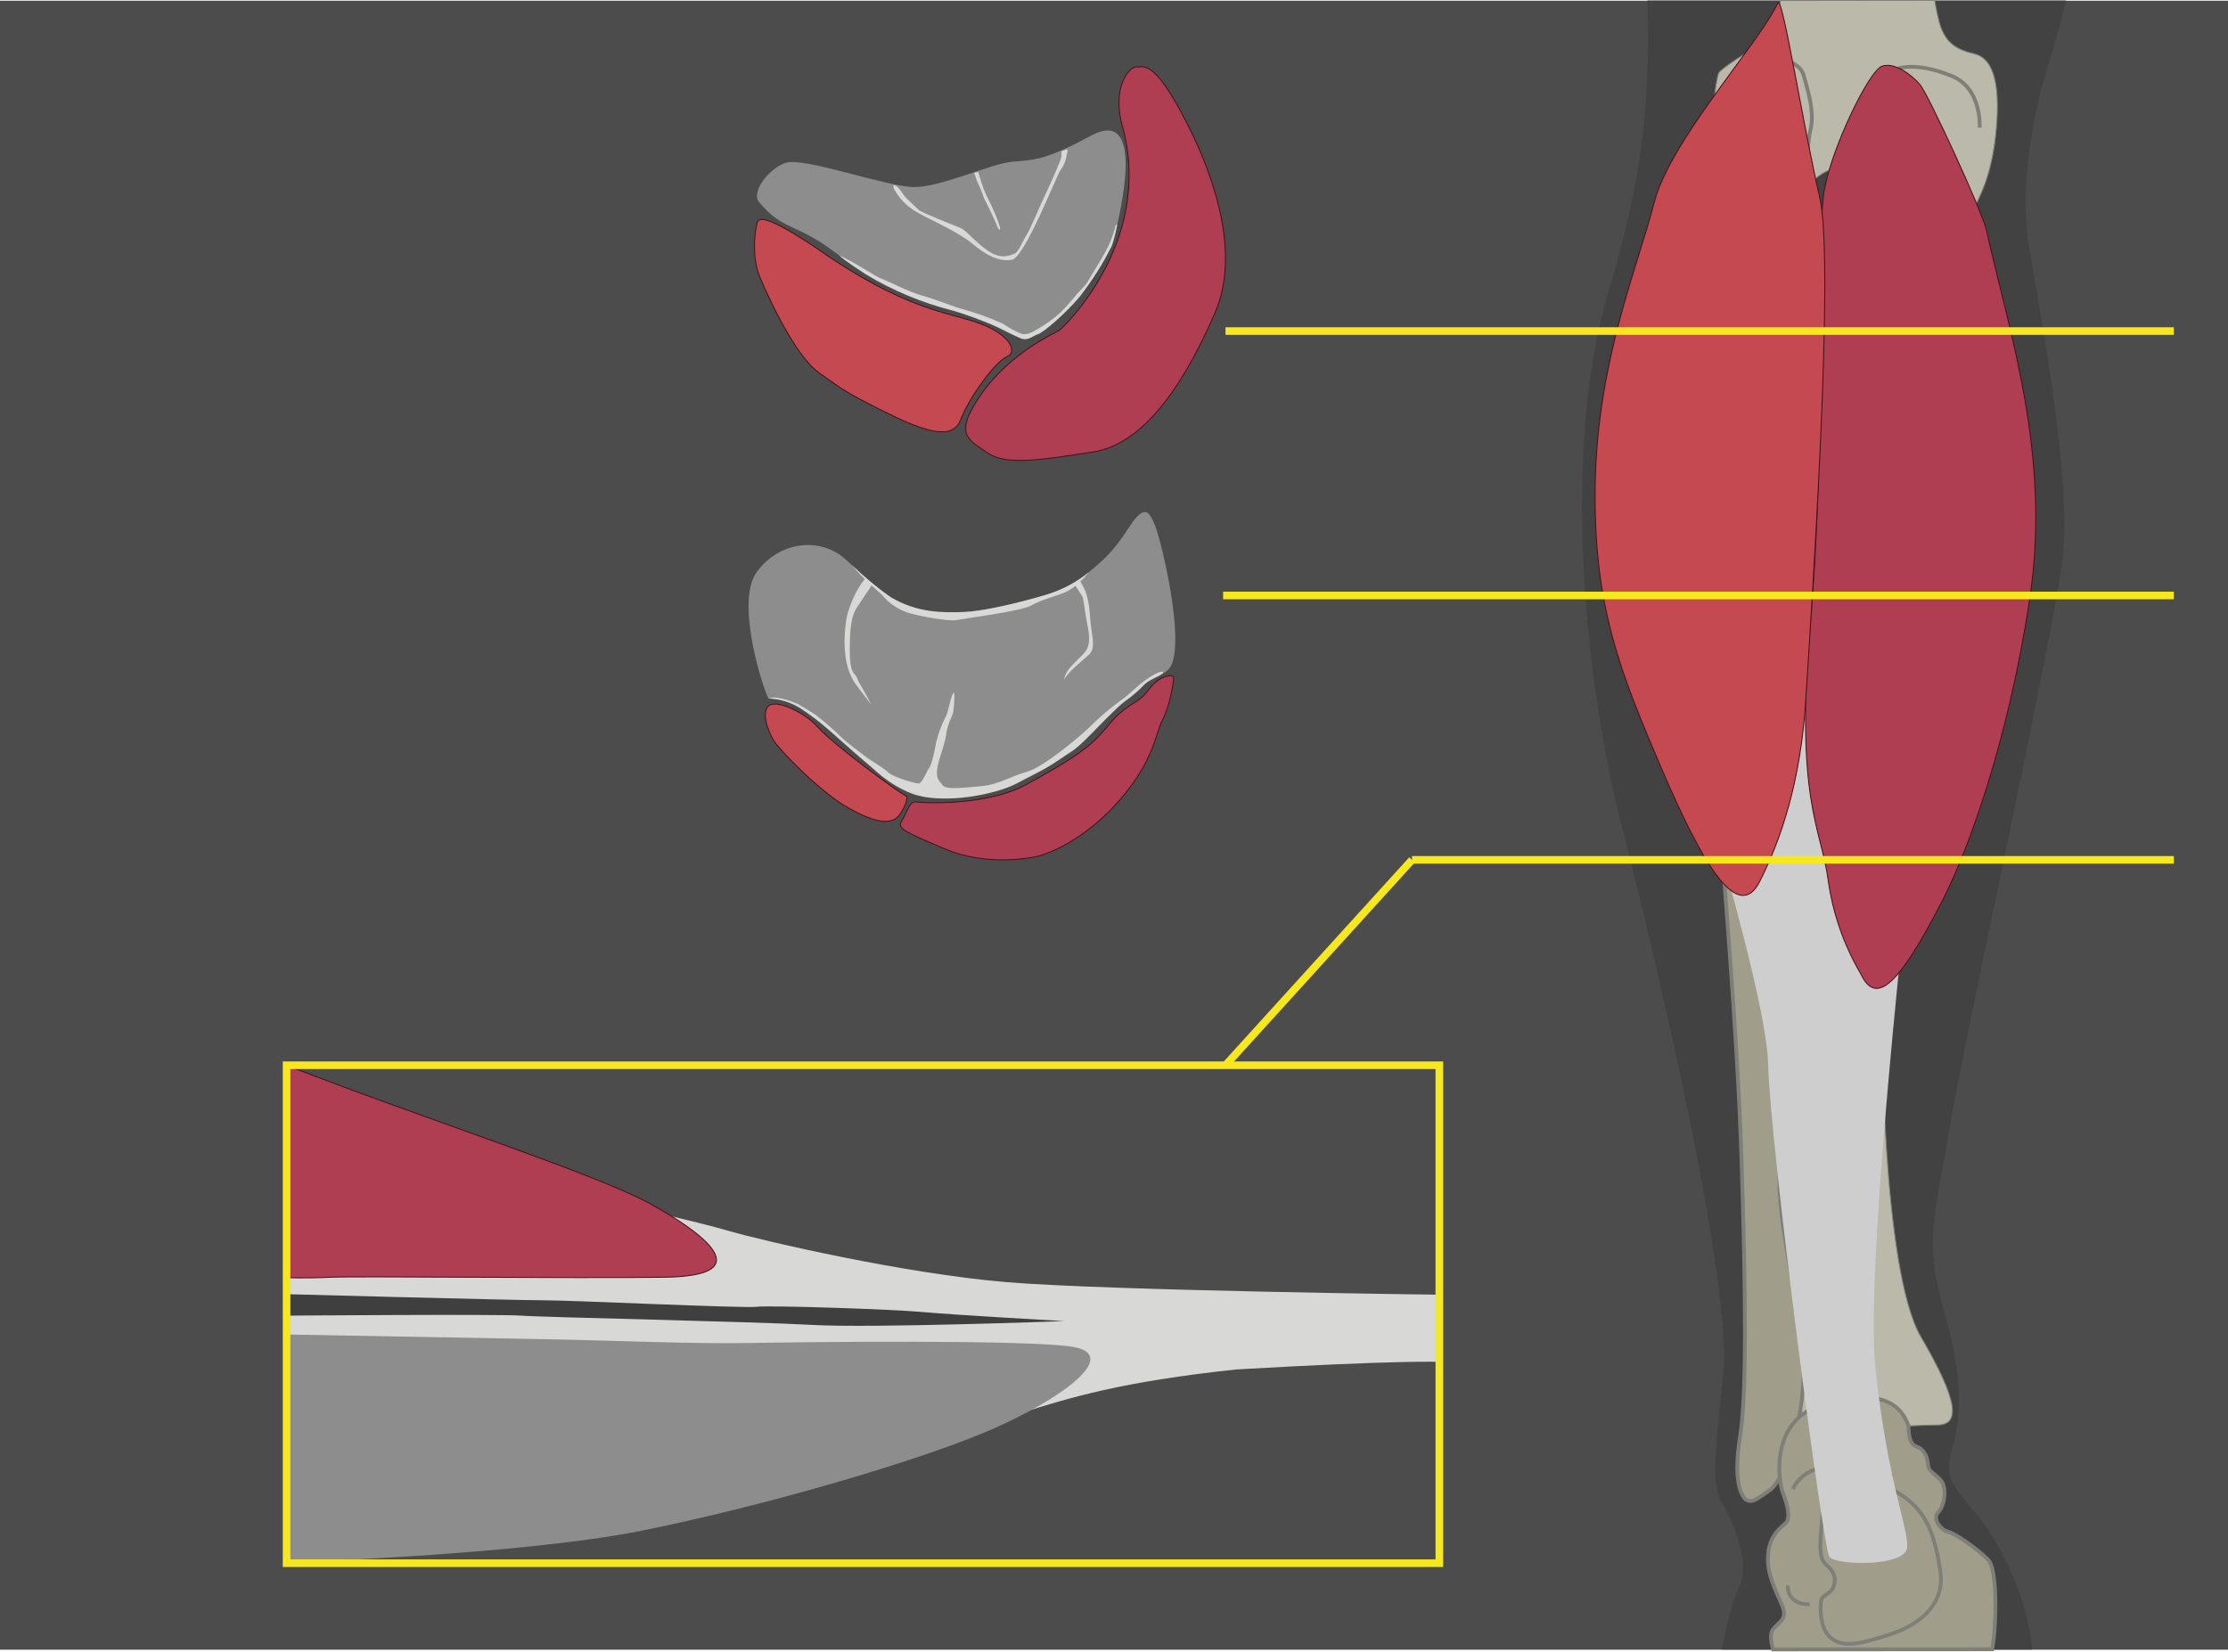
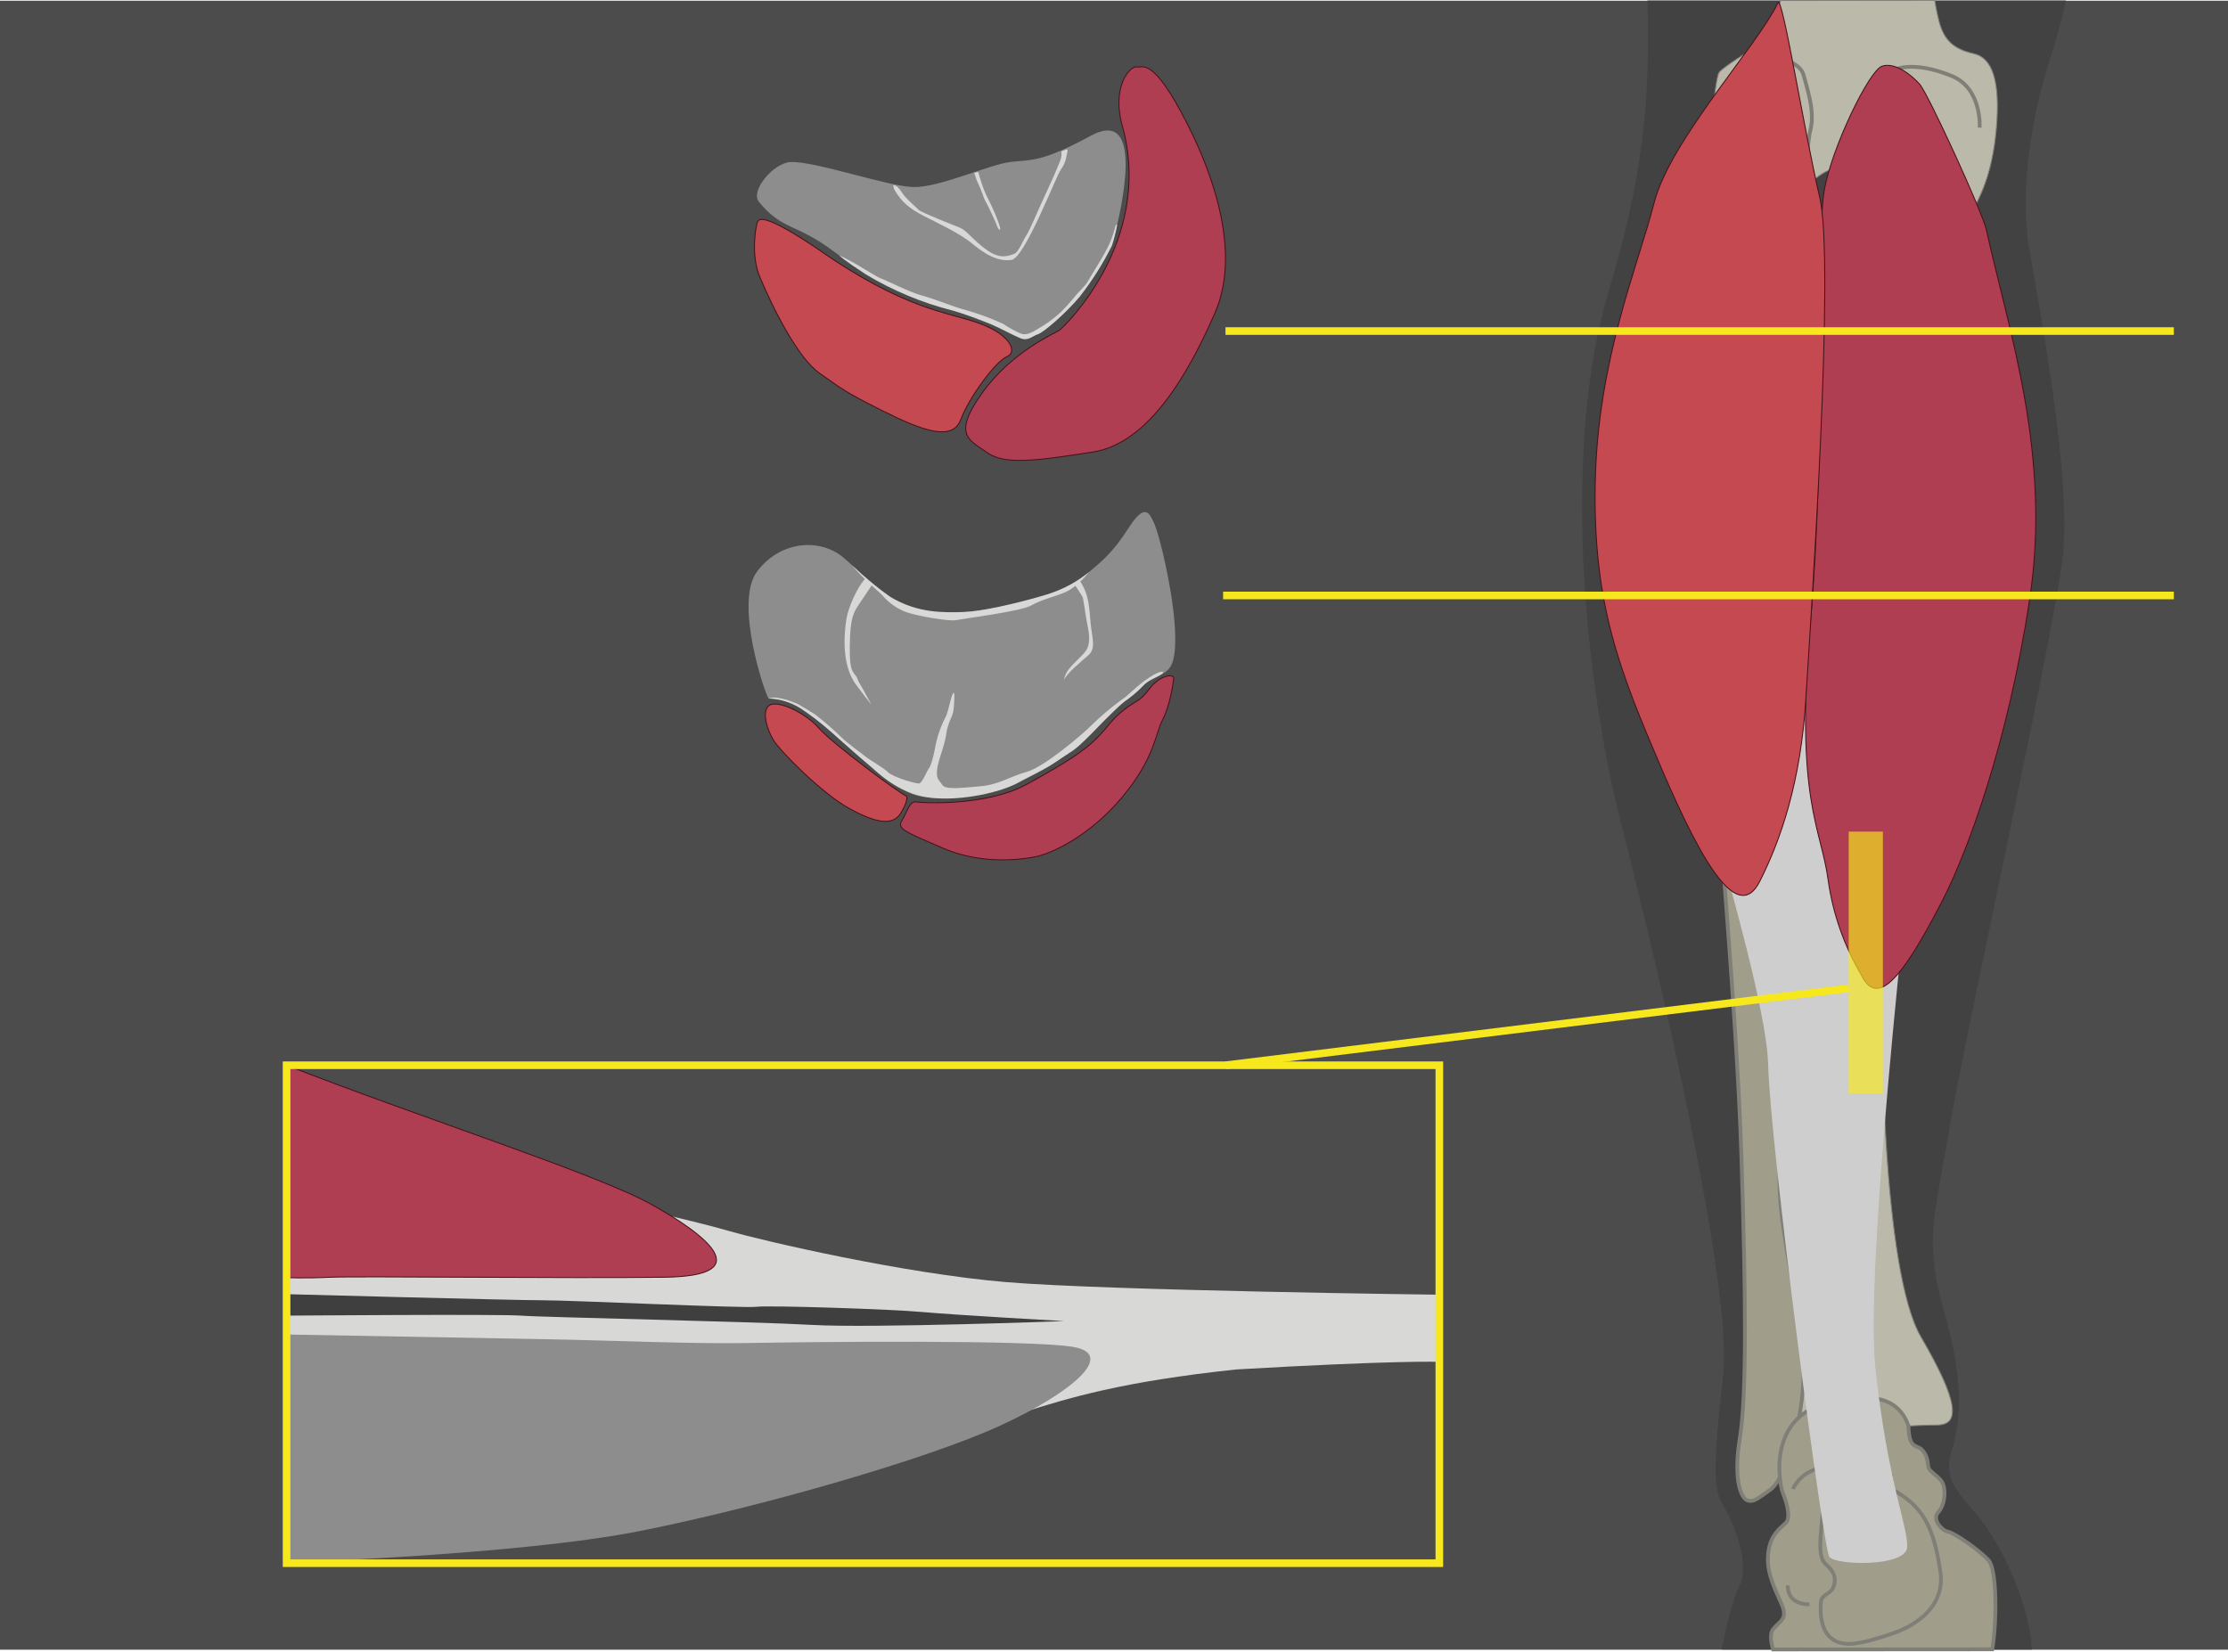
<svg xmlns="http://www.w3.org/2000/svg" viewBox="0 0 586.28 434.61">
  <defs>
    <style>
      .cls-1 {
        fill: #4d4c4c;
      }

      .cls-2 {
        fill: #d8d8d7;
      }

      .cls-3 {
        fill: #3f3f3f;
      }

      .cls-4 {
        fill: #b03e52;
      }

      .cls-4, .cls-6 {
        stroke: #451119;
      }

-       .cls-10, .cls-12, .cls-4, .cls-6, .cls-8, .cls-9 {
+       .cls-10, .cls-12, .cls-13, .cls-4, .cls-6, .cls-8, .cls-9 {
        stroke-miterlimit: 10;
      }

      .cls-4, .cls-6, .cls-8 {
        stroke-width: 0.25px;
      }

      .cls-5 {
        fill: #8d8d8e;
      }

      .cls-6 {
        fill: #c54950;
      }

      .cls-7 {
        fill: #424242;
      }

      .cls-8 {
        fill: #bab9aa;
      }

      .cls-10, .cls-8, .cls-9 {
        stroke: #7f7f78;
      }

      .cls-9 {
        fill: #a09e8b;
      }

-       .cls-10, .cls-12 {
+       .cls-10, .cls-12, .cls-13 {
        fill: none;
      }

      .cls-11 {
        fill: #cfcece;
      }

+       .cls-12, .cls-13 {
+         stroke: #f6e81d;
+       }
+ 
      .cls-12 {
-         stroke: #f6e81d;
        stroke-width: 2px;
+       }
+ 
+       .cls-13 {
+         stroke-width: 9px;
+         opacity: 0.66;
      }
    </style>
  </defs>
  <g id="Capa_2" data-name="Capa 2">
    <g id="Capa_1-2" data-name="Capa 1">
      <g>
        <rect class="cls-1" y="0.2" width="586.28" height="433.99" transform="translate(586.28 434.38) rotate(-180)" />
        <g>
          <path class="cls-2" d="M378.74,340.75s-87.11-1.07-113.94-3.31S201,326.64,191.91,324s-27.15-6.63-27.15-6.63L75.41,330.92v31.92S172.24,384.89,221,381.21s44-14.38,104.32-20.79c42.54-2.46,53.44-2,53.44-2Z" />
          <path class="cls-3" d="M280,347.7s-50.73,1.89-66.27,1-71.11-2-76.53-2.44-61.77,0-61.77,0v-5.65s60,1.61,67.65,1.61,52.38,2.13,56,1.71,35.7.64,43.82,1.39S280,347.7,280,347.7Z" />
          <path class="cls-4" d="M75.41,280.36c35.27,13.79,81.44,28.54,95.87,36.55s28.54,18.92,3.53,19.24-81.13-.32-87.86,0-11.54.1-11.54.1Z" />
          <path class="cls-5" d="M75.41,351.22v60s61.24-1.93,93.31-8.34,75.35-18.92,94.27-27.58,31.1-18.92,19.24-20.84-69.91-1.28-85-1-34.31-.64-53.87-1S75.41,351.22,75.41,351.22Z" />
        </g>
        <g>
          <path class="cls-5" d="M208,42.65c-4.42.2-10.66,7.57-8.3,10.46,6.16,7.54,9.7,5.59,19.45,12.89,14.61,10.93,23.33,13,34.37,16.53s9.52,4.38,15.16,6.24,22-16.11,24.79-27.45,6.5-32.56-6.37-25.62-15.34,6.3-21,6.9-18.85,6.8-25.73,6.63S214.42,42.35,208,42.65Z" />
          <path class="cls-6" d="M199.93,72.9c3.32,7.91,10,21.42,15.81,25.4s5.6,4.36,16.46,9.8,18.46,8.07,20.62,2.32S262,95.07,264.91,93.91s1.14-5.76-7.18-8.81-19.43-3.34-42.8-19.75c-14.14-9.5-15.22-7.7-15.59-7S197.42,66.92,199.93,72.9Z" />
          <path class="cls-4" d="M312.4,32.54c7.56,14.84,13.92,34.64,7.31,49.82s-17.17,34.28-32.08,36.6-23.25,3.47-27.89.15-9.23-4.52-1.39-15.56S277.5,87.8,278.81,86.87s24.28-23.13,16.81-52.64c-3.58-11.75,2-17,3.53-16.63S303.29,14.63,312.4,32.54Z" />
          <path class="cls-2" d="M235.25,49.74c2,3.53,4.23,5.23,7.77,7.06s9.46,4.52,12.85,7.35,6.86,4.8,10.35,4.24,11.91-22.62,12.92-23.73a8.12,8.12,0,0,0,1.53-3.76c.27-1.12.37-1.65,0-1.57a10.18,10.18,0,0,0-1.37.53,10.27,10.27,0,0,1,0,1.34c-.07,1-3.35,8.17-4.84,11.35s-3.4,7.89-4.29,9.23-2.19,4.66-3.24,5-3.36,1.73-7.07-.85-5.4-5.26-7.27-6-10.28-4.06-10.84-4.69-3.36-2.9-4.38-4.52-1.59-1.77-1.59-1.77-.7-.39-.7-.14A5.65,5.65,0,0,0,235.25,49.74Z" />
          <path class="cls-2" d="M256.79,46.83c.49,1.37,1.14,2.49,1.77,4.26a10.94,10.94,0,0,0,1.11,2.49c.4.72,2.25,4.69,2.52,5.43s.53,1.43.85,1.43.21-.74-1.12-4-2.22-4.4-3.12-6.83-1.32-4.21-1.36-4.28-.48,0-.48,0l-.61.16S256.66,46.49,256.79,46.83Z" />
          <path class="cls-2" d="M221.06,67.42c-.77-.55,1.39.53,2.92,1.37,2.39,1.28,6.85,4.2,7.91,4.52s7.42,3.6,10.81,4.5,8.84,3.18,11,3.66a70.79,70.79,0,0,1,10.28,3.76,27.33,27.33,0,0,0,4.71,2.59c1.43.43,2.61-.16,4.52-1.32a32.39,32.39,0,0,0,5.9-4.31,51.54,51.54,0,0,0,3.49-3.85c1.17-1.55,3.09-3.15,3.62-4.21s4.57-7.23,5.81-10.19a29,29,0,0,0,1.55-4.66c.07-.15.42-.18.38,0a43.88,43.88,0,0,1-1.36,5.36,80.84,80.84,0,0,1-8.51,13.49c-3.71,4.38-9.42,9.33-10.95,9.83s-2.61,1.88-4.63,1.06-5.33-2.68-7.87-3.74-7.84-3-9.89-3.53a84.18,84.18,0,0,1-22.88-9.52C221.87,68.33,221.37,67.64,221.06,67.42Z" />
        </g>
        <g>
          <path class="cls-5" d="M306.07,145.89c3.34,14.38,3.82,24.13,2.53,28.22s-4.88,3.19-8.07,6.62-5.3,3.39-12,11S267.33,207,262.18,208.1s-13.81,3-20.82,1.29-19.6-14.37-26.24-19.87-11.87-5.89-12.85-5.66c-.71-.46-9.25-25.2-3.05-33.44s16.65-8.81,22.75-3.65,11.14,12,22.13,14.1,35.11-4.16,40.43-8.61,8.09-6.47,12.49-13.37,5.52-3.5,6.53-1.51S306.07,145.89,306.07,145.89Z" />
          <path class="cls-6" d="M202.5,185.6c-2.27,1.42-.63,6.62,1.16,9.41s12.38,13.6,19.57,17.63,11.67,4.75,13.74,1.46,1.65-4.55,1.65-4.55c-1.53-.44-19.49-13.75-23.12-17.9S204.71,184.23,202.5,185.6Z" />
          <path class="cls-4" d="M295.25,209.86c-8.72,10.39-18.79,14.93-23.14,15.71s-14.19,1.88-23.93-2.32-12.25-5.12-10.91-7.2,2-5.32,3.84-5,18.57,1.11,29-4.6,15.33-8.9,18.67-12.34,3.57-4.61,7-7.31,4-1.92,6.69-5.53,6.51-4.08,6.38-2.7-1,7.23-2.92,10.87S303.84,199.63,295.25,209.86Z" />
          <path class="cls-2" d="M227.83,152.13c-2.4,2.47-4.66,8.05-5.08,10.67s-1.7,11.79,2.54,17.44,3.89,5,3.89,5c-3.93-7.35-2.79-4.7-3.57-6.64s-2.07-.74-2-8.37,1-9.06,2.49-11.28l3.55-5.29C228.68,152.89,227.83,152.13,227.83,152.13Z" />
          <path class="cls-2" d="M284,152.66c2.73,3.85,2.59,7.52,3,11.48s1.41,6.52-.56,8.27-5.37,4.44-6.5,6.56c.56-2.55,2-3.64,3.84-5.55s3.57-2.82,2.48-8.36-1-7.28-1.55-8.23-2.14-3.29-2.14-3.29Z" />
          <path class="cls-2" d="M224.2,148.76c3.16,3.9,7.23,7,8.22,8.17a14.79,14.79,0,0,0,6.24,4.24c2.94,1,11.13,2.4,12.83,2.05s17.12-2.31,19.83-3.85,5.77-2.2,8.63-3.35,5.36-3.9,6.62-5.47a33.2,33.2,0,0,1-10.41,5.71c-3.9,1.24-16.24,4.57-22.11,4.79s-12.58.33-19.73-3.91A92.39,92.39,0,0,1,224.2,148.76Z" />
          <path class="cls-2" d="M202.27,183.86a16.48,16.48,0,0,1,8.25,2.47,75.73,75.73,0,0,1,8,6.11c1.67,1.49,8.53,7.59,10.2,8.94s7.26,7.44,15.83,8.53,19.16-1.55,23.28-3.88,6.9-3.33,10.47-5.82,4.1-2.36,7.17-5.4,8.39-8.62,10.42-10.16a32.83,32.83,0,0,0,4.86-4.12c1.3-1.46,3.13-2,4.62-2.89s.56-1.6-2.83.59-5.93,5.12-7.34,5.89a74.67,74.67,0,0,0-8.37,7.13c-1.73,1.77-12,10.6-16.6,11.87s-7.31,3.39-12.23,3.81-9.27,1-10.06-.37-2.44-1.53-.48-7.57,1.22-5.25,2-7.89,1.32-2.46,1.53-5,.29-4.52-.28-3.46-1.2,4.66-1.76,5.79a30.55,30.55,0,0,0-2.62,7c-.42,2.47-1.2,5.87-1.83,6.68s-1.82,4-2.67,4.09-6.83-1.67-8.08-2.91-4.87-3.26-5.77-4-5.56-4.14-6.3-5a87.34,87.34,0,0,0-7.13-6.22c-.78-.45-4.5-2.91-5.39-3.1a18.93,18.93,0,0,0-4.75-1.35A4.23,4.23,0,0,0,202.27,183.86Z" />
        </g>
        <g>
          <g>
            <path class="cls-7" d="M433.5.12c.91,27.41-1.68,48.15-10.09,76.09-12.48,41.39-6.66,102,3.19,140.58s29.5,121.82,26.8,145.55-2.46,29.71-.11,33.53,7.42,15.18,4.53,21.28c-2.39,5.05-4.22,14-4.77,17H534.7c-.45-7.9-3.81-18.16-9.22-27.8-6.74-12-14.85-14.44-12.06-23.95s3.31-19.15-1.94-37.63-2.38-24.29,1.43-47.39S540,169.11,542.72,147.28s-6.81-70.1-8.81-82.34-.63-30.35,5.75-50.09c1.41-4.37,2.77-9.46,4-14.73Z" />
            <path class="cls-8" d="M468.52.13c-1.84,9.46-3.19,9.82-5.23,11.3-2.37,1.72-10.58,6.53-11.09,7.93s-2.18,11.39-.7,13a5.27,5.27,0,0,1,1.48,4.2c-.18.7-2.13,1.88-2.72,4a19.08,19.08,0,0,0-.41,7.51c.38,2.43,5.61,5.7,9.88,5.51a29.93,29.93,0,0,0,18.13-6.7c7.27-5.71,10.7-.84,12.67,2.11s7.29,9.77,14.22,10.43,12.21.24,14.11-3.5,5.35-9.51,6.45-22-1-18.67-5.89-19.79-7.79-3.12-9.2-8.6c-.35-1.34-.74-3.11-1.11-5.45Z" />
            <path class="cls-8" d="M500.28,63.17c4.12.13,8.83-.37,11.94-.06s5.59,1.72,5.93,3.44a43.36,43.36,0,0,1-.66,12.19c-.92,3.93-.6,8.35-.93,9.33s-3,3.39-7.33,6.71-8.29,11.34-9.16,14.42-5.33,80-5.17,85,1.29,47.11.55,60.71-.11,79.56,10,96.89,10.39,23.3,4.14,23.25-42.47,2.25-42.47,2.25,6-58.79,6-89.07S471.68,124.29,470.53,114,464,92.9,456.62,87.38s-14.45-11.3-9.29-22.67,10.69-3.12,12.54-3.16,9.95-2.76,12.43-3.82,3.89-3.68,7.61-1.49,3.68,3,6.61,1.35,4-2.8,6.89,1.29S498.73,63.12,500.28,63.17Z" />
            <path class="cls-9" d="M454.5,71.49c4.53,1.32,6.35,3.47,6.62,6.33s.43,10.4-.68,12.47-2.53,2.14-4.29,3.18-1.27,15.42-.34,23.14.3,22.33,1.15,32.75,4.52,34.64,5.27,41.93,4.32,30.36,4.38,39.74,1.66,66.46,1.66,80.48,7,38.4,6.29,51.88-5.21,26.24-8.75,28.71-4.35,3.27-5.93,2.8-3.9-4.95-2.05-16.41,1.58-38,.41-74.16-5.69-83.87-6.14-96.68-4.64-45.44-5.29-54.57-3.93-44.13-4.48-49.77-4.68-9.35-7.1-15.81,2.33-10.31,4.77-13.38S445.47,68.87,454.5,71.49Z" />
            <path class="cls-9" d="M466.56,434.11c-.48-1.67-.94-4.12,0-5.31,1.52-1.91,3.25-2.38,2.82-4.87s-4.39-8.19-4.17-14,3.18-7.6,4.72-9.12-.1-6.26-.85-8.1-4.58-20.53,13.32-23.82c5.41-1,16.37-3.53,19.78,6.35.19,6.29,2.07,4.87,3.51,6.28s1.53,3.11,1.74,4.55,3.18,2.54,3.92,4.66.26,5.6-1.35,7.32.79,4.68,2.57,5.06,7.81,4.5,10.68,7.5c2.21,2.31,2.26,15.87,1,23.46Z" />
            <path class="cls-9" d="M479.55,399c-.35,4.53-1.43,10.72.88,12.69s2.78,3.71,2.1,5.8-3.1,2.11-3.34,3.94-.42,7.37,2.8,9.82,7.68,1.41,15.49-1.15,14.36-8,13.11-16.49-3.19-14.53-8.23-18.64-9.11-4.9-12.38-4.93S480.12,391.63,479.55,399Z" />
            <path class="cls-10" d="M471.83,391.9s3.6-11.32,26.2-3.41" />
            <path class="cls-10" d="M470.46,417.26s-.55,4.95,5.7,5" />
            <path class="cls-10" d="M520.93,33.59s.7-10.33-7.37-13.61-13.22-2.57-15.12-1.53-3.31,3.37-4.15,8.44-.15,13.21,1.25,19,.4,11,9.21,13.57" />
            <path class="cls-10" d="M469.88,15.76s4.05,1.22,4.75,4.1,3.05,9.26,1.78,14.31-.33,16.71-8.51,18.07" />
          </g>
          <path class="cls-11" d="M505,206.13s-14.68,124.34-11.49,154.08,8.64,41.77,8.35,47-18.82,4.83-20.49,2.51-15.59-108.22-16.1-129.67-26.59-102.46-26.59-102.46l51-14Z" />
          <path class="cls-4" d="M522.7,60.5c6,27.08,17.14,59.17,11.4,97.16s-16.36,66.44-22.84,79.11-11.44,20.33-15.14,22.61-5.57-1.23-6.4-2.95a67.07,67.07,0,0,1-8.64-24.73c-1.84-13.86-8.79-21.2-4.69-67.84S478,61.67,480,50.25s11.86-31.71,15.25-32.83,7.72,2.27,9.94,4.81S521.68,55.88,522.7,60.5Z" />
          <path class="cls-6" d="M467.84.76c-5.4,11.32-28.38,36.15-32.59,52.66S420.4,94.65,419.77,127s6.56,49.84,17.55,75.52,20.16,40.49,25.74,29.45,10.78-26.21,12.14-48.06,7.7-114.9,3.64-132C474.67,34.25,469-1.66,467.84.76Z" />
        </g>
        <line class="cls-12" x1="572.03" y1="87.13" x2="322.48" y2="87.13" />
        <line class="cls-12" x1="572.03" y1="156.72" x2="321.85" y2="156.72" />
-         <line class="cls-12" x1="572.03" y1="226.3" x2="371.57" y2="226.3" />
-         <line class="cls-12" x1="371.57" y1="226.3" x2="322.48" y2="280.36" />
+         <line class="cls-13" x1="490.97" y1="218.87" x2="490.97" y2="287.79" />
+         <line class="cls-12" x1="486.47" y1="260.13" x2="322.48" y2="280.36" />
        <rect class="cls-12" x="75.41" y="280.36" width="303.34" height="131.05" />
      </g>
    </g>
  </g>
</svg>
